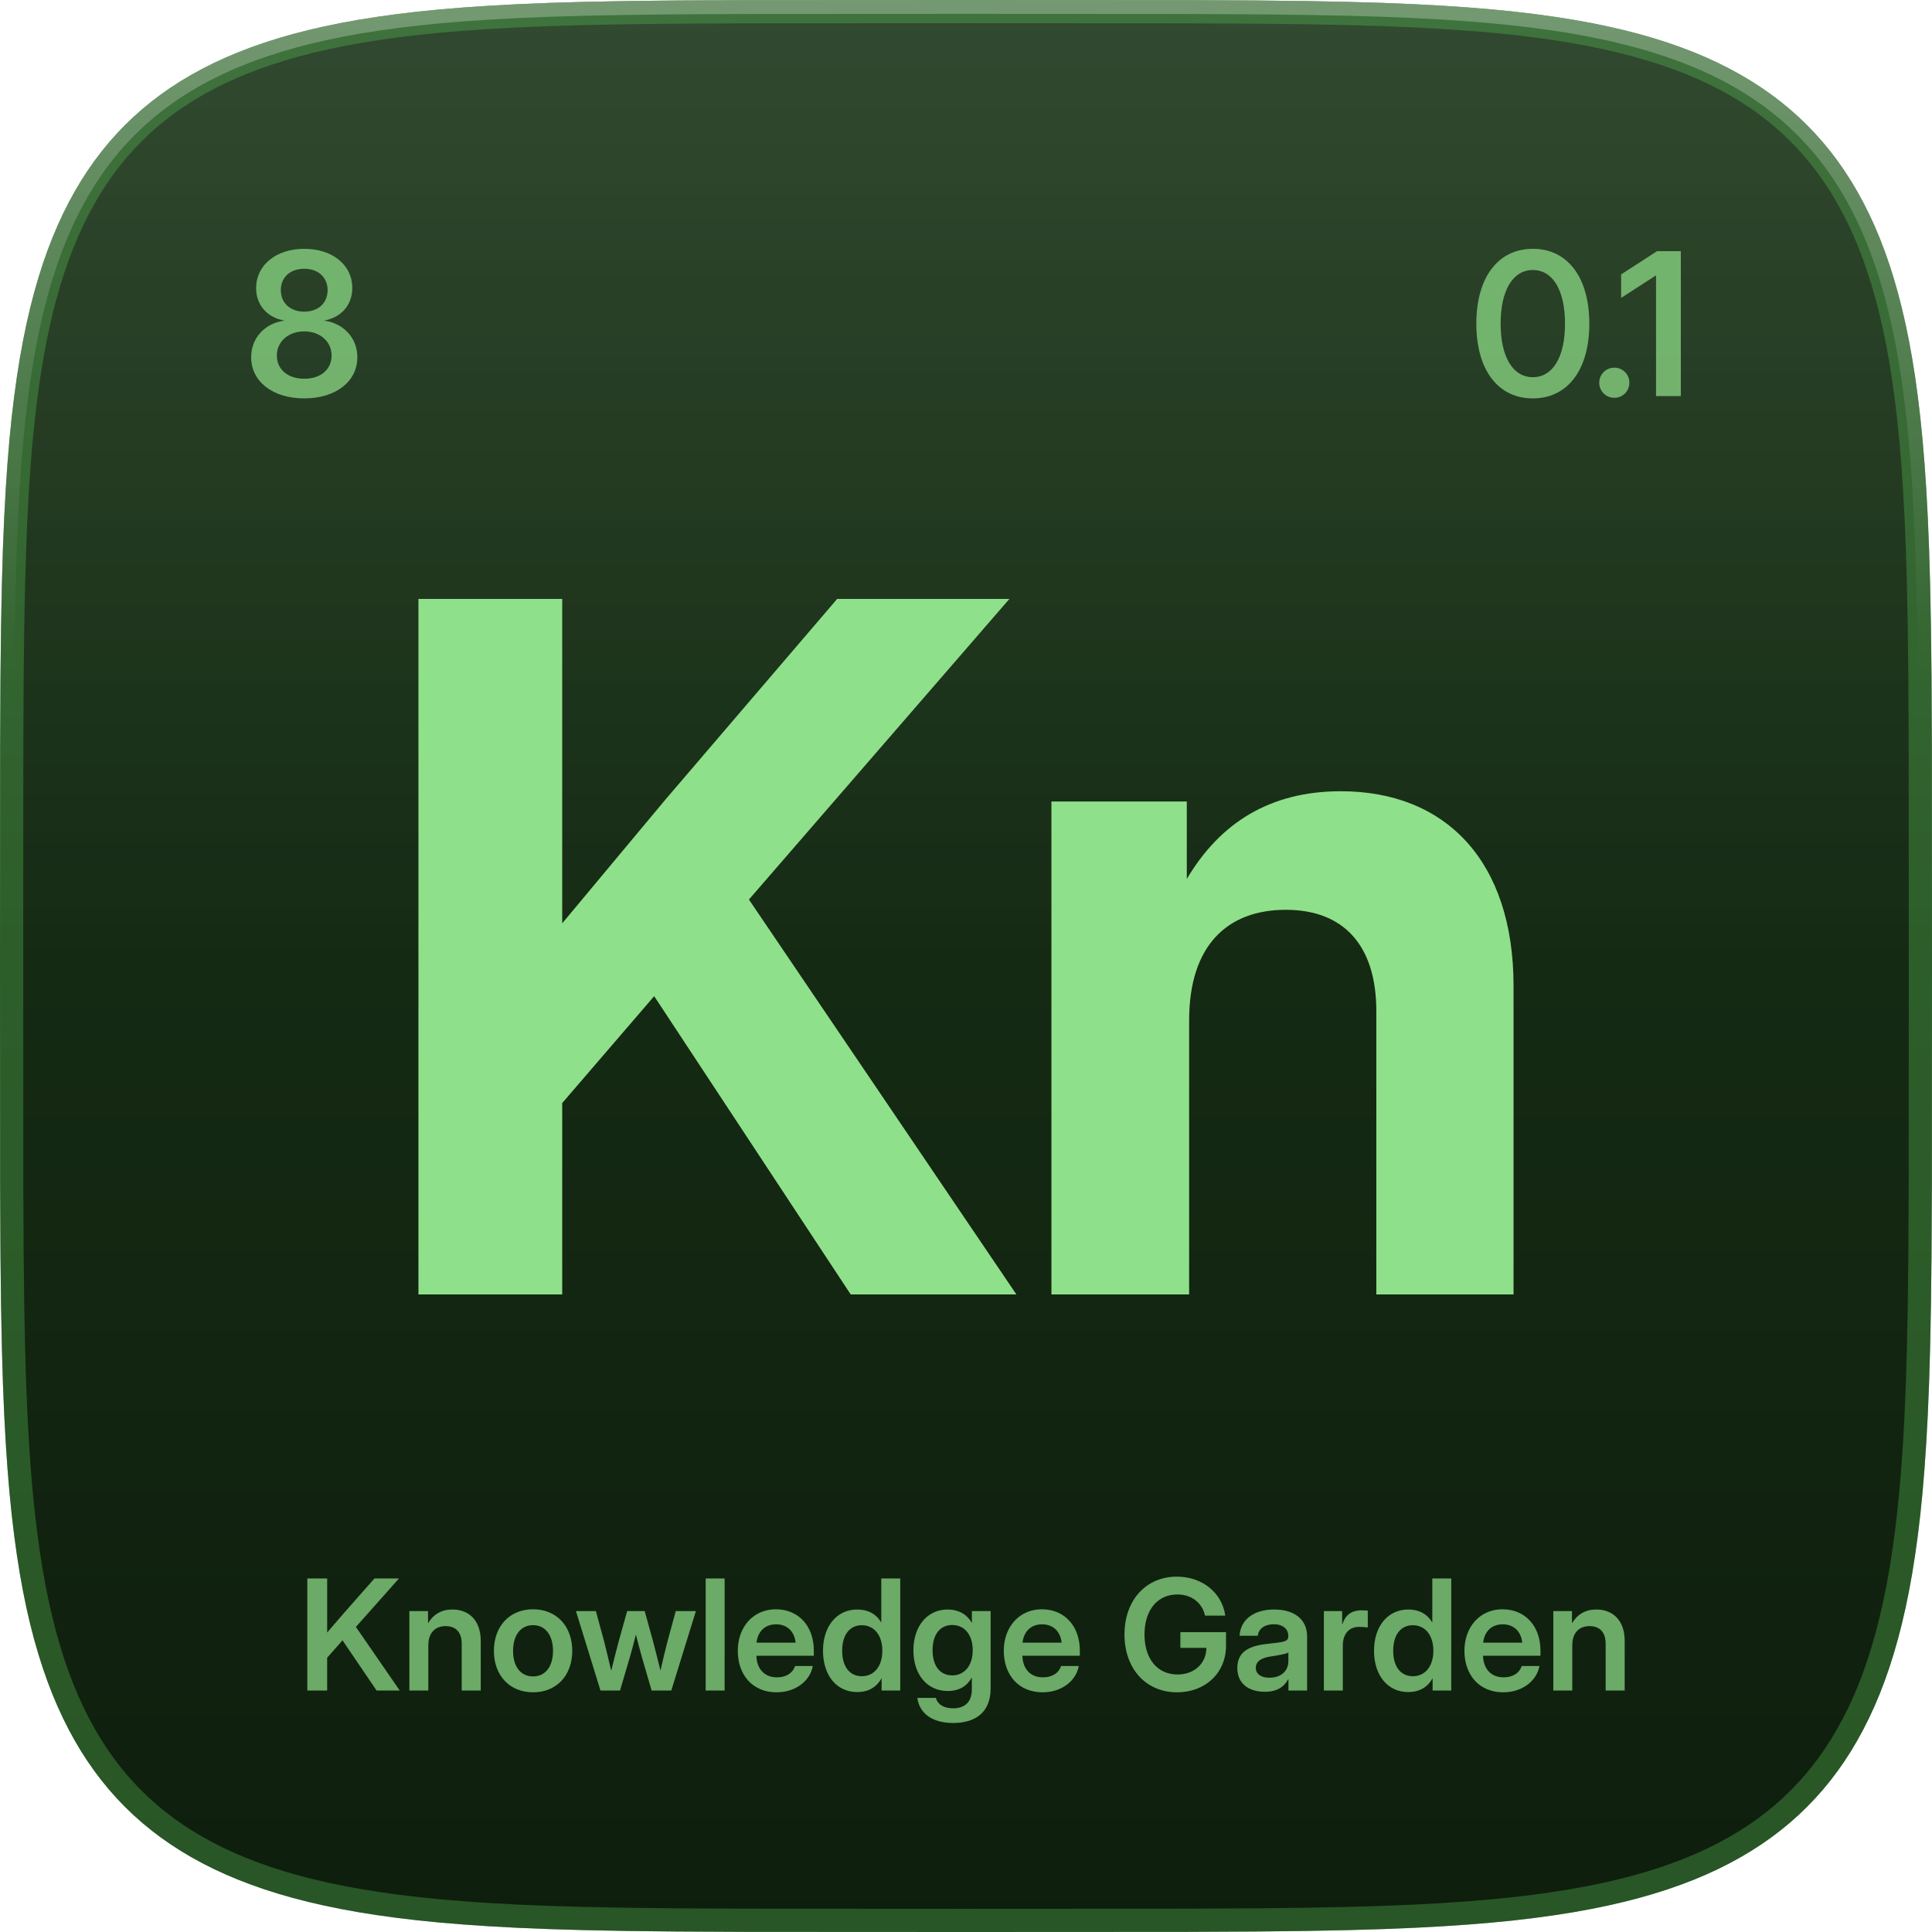
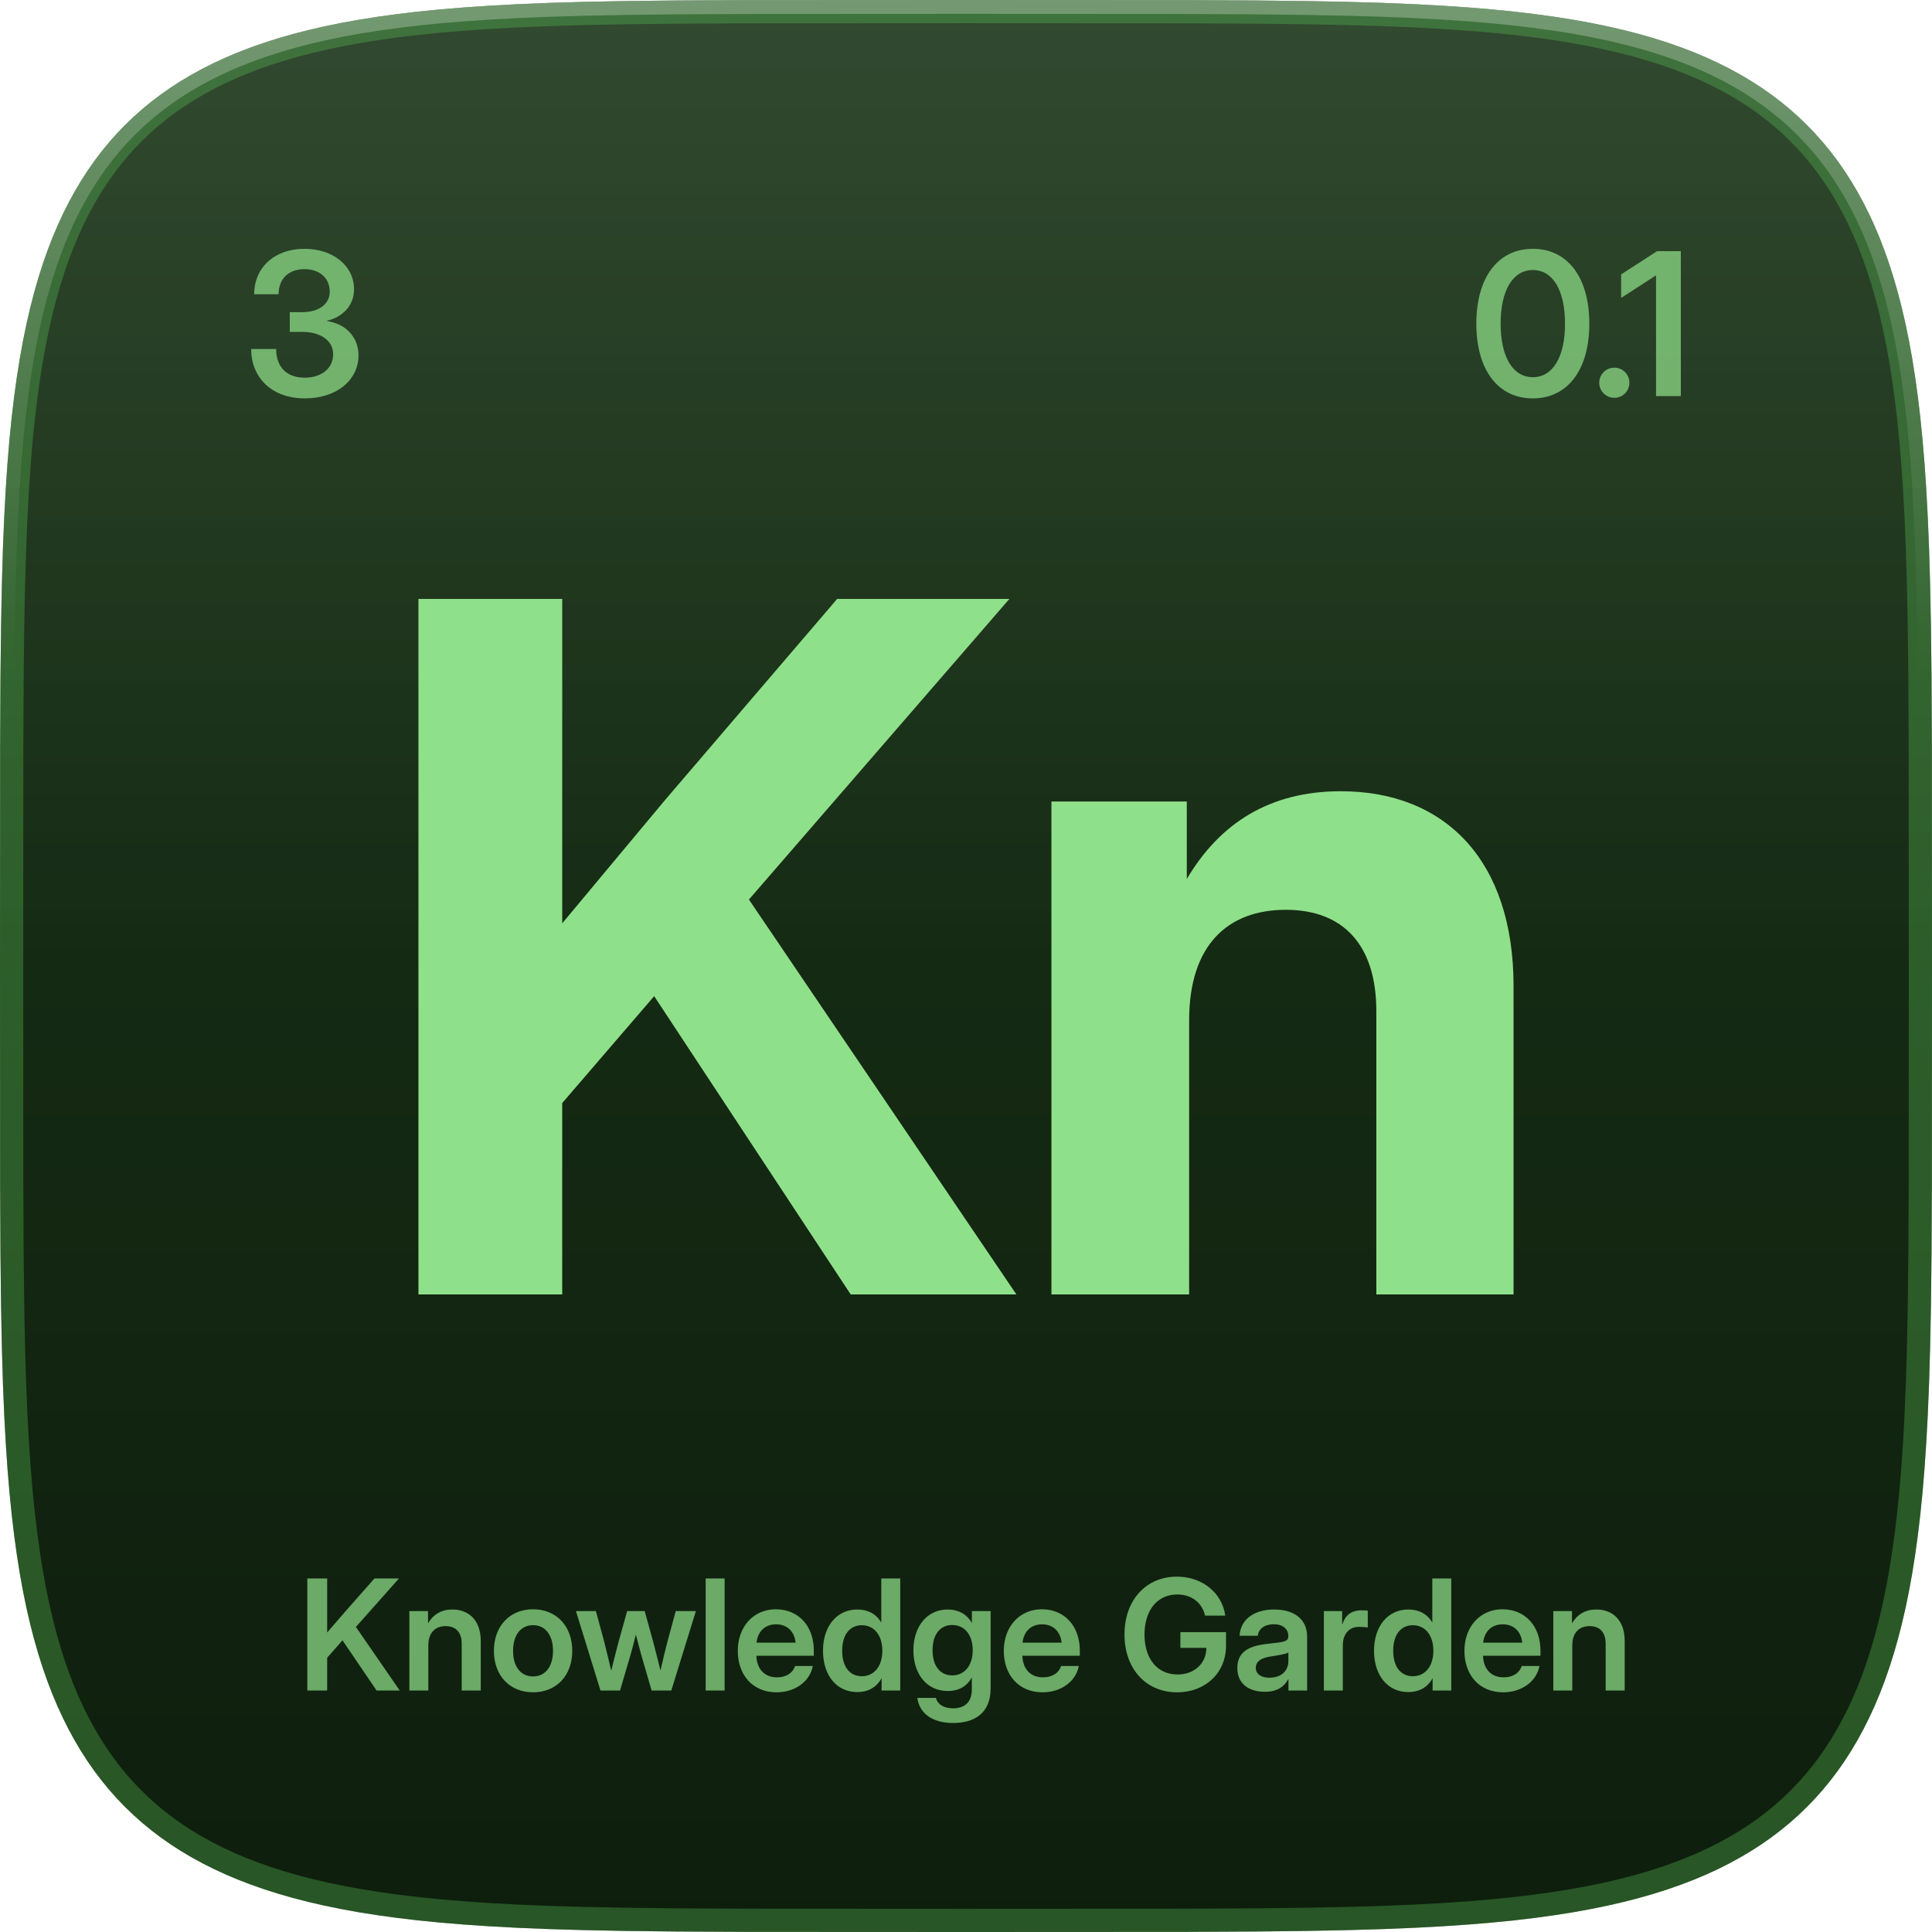
<svg xmlns="http://www.w3.org/2000/svg" viewBox="0 0 1024 1024" width="1024" height="1024">
  <defs>
    <linearGradient id="fill" x1="0" y1="0" x2="0" y2="1">
      <stop offset="0" stop-color="#1b3619" />
      <stop offset="1" stop-color="#0e1e0d" />
    </linearGradient>
    <clipPath id="tile">
      <path d="M1024.00,512.00 L1023.94,628.21 L1023.75,665.32 L1023.44,692.28 L1023.01,714.20 L1022.46,733.00 L1021.78,749.62 L1020.97,764.60 L1020.04,778.30 L1018.99,790.95 L1017.81,802.74 L1016.50,813.78 L1015.06,824.18 L1013.50,834.01 L1011.81,843.33 L1009.99,852.20 L1008.04,860.66 L1005.96,868.74 L1003.74,876.47 L1001.39,883.88 L998.90,890.99 L996.28,897.81 L993.52,904.36 L990.61,910.67 L987.56,916.73 L984.37,922.56 L981.03,928.18 L977.54,933.59 L973.90,938.79 L970.10,943.80 L966.14,948.62 L962.01,953.26 L957.72,957.72 L953.26,962.01 L948.62,966.14 L943.80,970.10 L938.79,973.90 L933.59,977.54 L928.18,981.03 L922.56,984.37 L916.73,987.56 L910.67,990.61 L904.36,993.52 L897.81,996.28 L890.99,998.90 L883.88,1001.39 L876.47,1003.74 L868.74,1005.96 L860.66,1008.04 L852.20,1009.99 L843.33,1011.81 L834.01,1013.50 L824.18,1015.06 L813.78,1016.50 L802.74,1017.81 L790.95,1018.99 L778.30,1020.04 L764.60,1020.97 L749.62,1021.78 L733.00,1022.46 L714.20,1023.01 L692.28,1023.44 L665.32,1023.75 L628.21,1023.94 L512.00,1024.00 L395.79,1023.94 L358.68,1023.75 L331.72,1023.44 L309.80,1023.01 L291.00,1022.46 L274.38,1021.78 L259.40,1020.97 L245.70,1020.04 L233.05,1018.99 L221.26,1017.81 L210.22,1016.50 L199.82,1015.06 L189.99,1013.50 L180.67,1011.81 L171.80,1009.99 L163.34,1008.04 L155.26,1005.96 L147.53,1003.74 L140.12,1001.39 L133.01,998.90 L126.19,996.28 L119.64,993.52 L113.33,990.61 L107.27,987.56 L101.44,984.37 L95.82,981.03 L90.41,977.54 L85.21,973.90 L80.20,970.10 L75.38,966.14 L70.74,962.01 L66.28,957.72 L61.99,953.26 L57.86,948.62 L53.90,943.80 L50.10,938.79 L46.46,933.59 L42.97,928.18 L39.63,922.56 L36.44,916.73 L33.39,910.67 L30.48,904.36 L27.72,897.81 L25.10,890.99 L22.61,883.88 L20.26,876.47 L18.04,868.74 L15.96,860.66 L14.01,852.20 L12.19,843.33 L10.50,834.01 L8.94,824.18 L7.50,813.78 L6.19,802.74 L5.01,790.95 L3.96,778.30 L3.03,764.60 L2.22,749.62 L1.54,733.00 L0.99,714.20 L0.56,692.28 L0.25,665.32 L0.06,628.21 L0.00,512.00 L0.06,395.79 L0.25,358.68 L0.56,331.72 L0.99,309.80 L1.54,291.00 L2.22,274.38 L3.03,259.40 L3.96,245.70 L5.01,233.05 L6.19,221.26 L7.50,210.22 L8.94,199.82 L10.50,189.99 L12.19,180.67 L14.01,171.80 L15.96,163.34 L18.04,155.26 L20.26,147.53 L22.61,140.12 L25.10,133.01 L27.72,126.19 L30.48,119.64 L33.39,113.33 L36.44,107.27 L39.63,101.44 L42.97,95.82 L46.46,90.41 L50.10,85.21 L53.90,80.20 L57.86,75.38 L61.99,70.74 L66.28,66.28 L70.74,61.99 L75.38,57.86 L80.20,53.90 L85.21,50.10 L90.41,46.46 L95.82,42.97 L101.44,39.63 L107.27,36.44 L113.33,33.39 L119.64,30.48 L126.19,27.72 L133.01,25.10 L140.12,22.61 L147.53,20.26 L155.26,18.04 L163.34,15.96 L171.80,14.01 L180.67,12.19 L189.99,10.50 L199.82,8.94 L210.22,7.50 L221.26,6.19 L233.05,5.01 L245.70,3.96 L259.40,3.03 L274.38,2.22 L291.00,1.54 L309.80,0.99 L331.72,0.56 L358.68,0.25 L395.79,0.06 L512.00,0.00 L628.21,0.06 L665.32,0.25 L692.28,0.56 L714.20,0.99 L733.00,1.54 L749.62,2.22 L764.60,3.03 L778.30,3.96 L790.95,5.01 L802.74,6.19 L813.78,7.50 L824.18,8.94 L834.01,10.50 L843.33,12.19 L852.20,14.01 L860.66,15.96 L868.74,18.04 L876.47,20.26 L883.88,22.61 L890.99,25.10 L897.81,27.72 L904.36,30.48 L910.67,33.39 L916.73,36.44 L922.56,39.63 L928.18,42.97 L933.59,46.46 L938.79,50.10 L943.80,53.90 L948.62,57.86 L953.26,61.99 L957.72,66.28 L962.01,70.74 L966.14,75.38 L970.10,80.20 L973.90,85.21 L977.54,90.41 L981.03,95.82 L984.37,101.44 L987.56,107.27 L990.61,113.33 L993.52,119.64 L996.28,126.19 L998.90,133.01 L1001.39,140.12 L1003.74,147.53 L1005.96,155.26 L1008.04,163.34 L1009.99,171.80 L1011.81,180.67 L1013.50,189.99 L1015.06,199.82 L1016.50,210.22 L1017.81,221.26 L1018.99,233.05 L1020.04,245.70 L1020.97,259.40 L1021.78,274.38 L1022.46,291.00 L1023.01,309.80 L1023.44,331.72 L1023.75,358.68 L1023.94,395.79 Z" />
    </clipPath>
    <linearGradient id="sheen" x1="0" y1="0" x2="0" y2="1">
      <stop offset="0" stop-color="#fff" stop-opacity="0.10" />
      <stop offset="0.5" stop-color="#fff" stop-opacity="0" />
    </linearGradient>
    <linearGradient id="edge" x1="0" y1="0" x2="0" y2="1">
      <stop offset="0" stop-color="#fff" stop-opacity="0.28" />
      <stop offset="0.35" stop-color="#fff" stop-opacity="0" />
    </linearGradient>
  </defs>
  <path d="M1024.00,512.00 L1023.94,628.21 L1023.75,665.32 L1023.44,692.28 L1023.01,714.20 L1022.46,733.00 L1021.78,749.62 L1020.97,764.60 L1020.04,778.30 L1018.99,790.95 L1017.81,802.74 L1016.50,813.78 L1015.06,824.18 L1013.50,834.01 L1011.81,843.33 L1009.99,852.20 L1008.04,860.66 L1005.96,868.74 L1003.74,876.47 L1001.39,883.88 L998.90,890.99 L996.28,897.81 L993.52,904.36 L990.61,910.67 L987.56,916.73 L984.37,922.56 L981.03,928.18 L977.54,933.59 L973.90,938.79 L970.10,943.80 L966.14,948.62 L962.01,953.26 L957.72,957.72 L953.26,962.01 L948.62,966.14 L943.80,970.10 L938.79,973.90 L933.59,977.54 L928.18,981.03 L922.56,984.37 L916.73,987.56 L910.67,990.61 L904.36,993.52 L897.81,996.28 L890.99,998.90 L883.88,1001.39 L876.47,1003.74 L868.74,1005.96 L860.66,1008.04 L852.20,1009.99 L843.33,1011.81 L834.01,1013.50 L824.18,1015.06 L813.78,1016.50 L802.74,1017.81 L790.95,1018.99 L778.30,1020.04 L764.60,1020.97 L749.62,1021.78 L733.00,1022.46 L714.20,1023.01 L692.28,1023.44 L665.32,1023.75 L628.21,1023.94 L512.00,1024.00 L395.79,1023.94 L358.68,1023.75 L331.72,1023.44 L309.80,1023.01 L291.00,1022.46 L274.38,1021.78 L259.40,1020.97 L245.70,1020.04 L233.05,1018.99 L221.26,1017.81 L210.22,1016.50 L199.82,1015.06 L189.99,1013.50 L180.67,1011.81 L171.80,1009.99 L163.34,1008.04 L155.26,1005.96 L147.53,1003.74 L140.12,1001.39 L133.01,998.90 L126.19,996.28 L119.64,993.52 L113.33,990.61 L107.27,987.56 L101.44,984.37 L95.82,981.03 L90.41,977.54 L85.21,973.90 L80.20,970.10 L75.38,966.14 L70.74,962.01 L66.28,957.72 L61.99,953.26 L57.86,948.62 L53.90,943.80 L50.10,938.79 L46.46,933.59 L42.97,928.18 L39.63,922.56 L36.44,916.73 L33.39,910.67 L30.48,904.36 L27.72,897.81 L25.10,890.99 L22.61,883.88 L20.26,876.47 L18.04,868.74 L15.96,860.66 L14.01,852.20 L12.19,843.33 L10.50,834.01 L8.94,824.18 L7.50,813.78 L6.19,802.74 L5.01,790.95 L3.96,778.30 L3.03,764.60 L2.22,749.62 L1.54,733.00 L0.99,714.20 L0.56,692.28 L0.25,665.32 L0.06,628.21 L0.00,512.00 L0.06,395.79 L0.25,358.68 L0.56,331.72 L0.99,309.80 L1.54,291.00 L2.22,274.38 L3.03,259.40 L3.96,245.70 L5.01,233.05 L6.19,221.26 L7.50,210.22 L8.94,199.82 L10.50,189.99 L12.19,180.67 L14.01,171.80 L15.96,163.34 L18.04,155.26 L20.26,147.53 L22.61,140.12 L25.10,133.01 L27.72,126.19 L30.48,119.64 L33.39,113.33 L36.44,107.27 L39.63,101.44 L42.97,95.82 L46.46,90.41 L50.10,85.21 L53.90,80.20 L57.86,75.38 L61.99,70.74 L66.28,66.28 L70.74,61.99 L75.38,57.86 L80.20,53.90 L85.21,50.10 L90.41,46.46 L95.82,42.97 L101.44,39.63 L107.27,36.44 L113.33,33.39 L119.64,30.48 L126.19,27.72 L133.01,25.10 L140.12,22.61 L147.53,20.26 L155.26,18.04 L163.34,15.96 L171.80,14.01 L180.67,12.19 L189.99,10.50 L199.82,8.94 L210.22,7.50 L221.26,6.19 L233.05,5.01 L245.70,3.96 L259.40,3.03 L274.38,2.22 L291.00,1.54 L309.80,0.99 L331.72,0.56 L358.68,0.25 L395.79,0.06 L512.00,0.00 L628.21,0.06 L665.32,0.25 L692.28,0.56 L714.20,0.99 L733.00,1.54 L749.62,2.22 L764.60,3.03 L778.30,3.96 L790.95,5.01 L802.74,6.19 L813.78,7.50 L824.18,8.94 L834.01,10.50 L843.33,12.19 L852.20,14.01 L860.66,15.96 L868.74,18.04 L876.47,20.26 L883.88,22.61 L890.99,25.10 L897.81,27.72 L904.36,30.48 L910.67,33.39 L916.73,36.44 L922.56,39.63 L928.18,42.97 L933.59,46.46 L938.79,50.10 L943.80,53.90 L948.62,57.86 L953.26,61.99 L957.72,66.28 L962.01,70.74 L966.14,75.38 L970.10,80.20 L973.90,85.21 L977.54,90.41 L981.03,95.82 L984.37,101.44 L987.56,107.27 L990.61,113.33 L993.52,119.64 L996.28,126.19 L998.90,133.01 L1001.39,140.12 L1003.74,147.53 L1005.96,155.26 L1008.04,163.34 L1009.99,171.80 L1011.81,180.67 L1013.50,189.99 L1015.06,199.82 L1016.50,210.22 L1017.81,221.26 L1018.99,233.05 L1020.04,245.70 L1020.97,259.40 L1021.78,274.38 L1022.46,291.00 L1023.01,309.80 L1023.44,331.72 L1023.75,358.68 L1023.94,395.79 Z" fill="url(#fill)" />
  <rect x="0" y="0" width="1024" height="1024" fill="url(#sheen)" clip-path="url(#tile)" />
  <path d="M1024.00,512.00 L1023.94,628.21 L1023.75,665.32 L1023.44,692.28 L1023.01,714.20 L1022.46,733.00 L1021.78,749.62 L1020.97,764.60 L1020.04,778.30 L1018.99,790.95 L1017.81,802.74 L1016.50,813.78 L1015.06,824.18 L1013.50,834.01 L1011.81,843.33 L1009.99,852.20 L1008.04,860.66 L1005.96,868.74 L1003.74,876.47 L1001.39,883.88 L998.90,890.99 L996.28,897.81 L993.52,904.36 L990.61,910.67 L987.56,916.73 L984.37,922.56 L981.03,928.18 L977.54,933.59 L973.90,938.79 L970.10,943.80 L966.14,948.62 L962.01,953.26 L957.72,957.72 L953.26,962.01 L948.62,966.14 L943.80,970.10 L938.79,973.90 L933.59,977.54 L928.18,981.03 L922.56,984.37 L916.73,987.56 L910.67,990.61 L904.36,993.52 L897.81,996.28 L890.99,998.90 L883.88,1001.39 L876.47,1003.74 L868.74,1005.96 L860.66,1008.04 L852.20,1009.99 L843.33,1011.81 L834.01,1013.50 L824.18,1015.06 L813.78,1016.50 L802.74,1017.81 L790.95,1018.99 L778.30,1020.04 L764.60,1020.97 L749.62,1021.78 L733.00,1022.46 L714.20,1023.01 L692.28,1023.44 L665.32,1023.75 L628.21,1023.94 L512.00,1024.00 L395.79,1023.94 L358.68,1023.75 L331.72,1023.44 L309.80,1023.01 L291.00,1022.46 L274.38,1021.78 L259.40,1020.97 L245.70,1020.04 L233.05,1018.99 L221.26,1017.81 L210.22,1016.50 L199.82,1015.06 L189.99,1013.50 L180.67,1011.81 L171.80,1009.99 L163.34,1008.04 L155.26,1005.96 L147.53,1003.74 L140.12,1001.39 L133.01,998.90 L126.19,996.28 L119.64,993.52 L113.33,990.61 L107.27,987.56 L101.44,984.37 L95.82,981.03 L90.41,977.54 L85.21,973.90 L80.20,970.10 L75.38,966.14 L70.74,962.01 L66.28,957.72 L61.99,953.26 L57.86,948.62 L53.90,943.80 L50.10,938.79 L46.46,933.59 L42.97,928.18 L39.63,922.56 L36.44,916.73 L33.39,910.67 L30.48,904.36 L27.72,897.81 L25.10,890.99 L22.61,883.88 L20.26,876.47 L18.04,868.74 L15.96,860.66 L14.01,852.20 L12.19,843.33 L10.50,834.01 L8.94,824.18 L7.50,813.78 L6.19,802.74 L5.01,790.95 L3.96,778.30 L3.03,764.60 L2.22,749.62 L1.54,733.00 L0.99,714.20 L0.56,692.28 L0.25,665.32 L0.06,628.21 L0.00,512.00 L0.06,395.79 L0.25,358.68 L0.56,331.72 L0.99,309.80 L1.54,291.00 L2.22,274.38 L3.03,259.40 L3.96,245.70 L5.01,233.05 L6.19,221.26 L7.50,210.22 L8.94,199.82 L10.50,189.99 L12.19,180.67 L14.01,171.80 L15.96,163.34 L18.04,155.26 L20.26,147.53 L22.61,140.12 L25.10,133.01 L27.72,126.19 L30.48,119.64 L33.39,113.33 L36.44,107.27 L39.63,101.44 L42.97,95.82 L46.46,90.41 L50.10,85.21 L53.90,80.20 L57.86,75.38 L61.99,70.74 L66.28,66.28 L70.74,61.99 L75.38,57.86 L80.20,53.90 L85.21,50.10 L90.41,46.46 L95.82,42.97 L101.44,39.63 L107.27,36.44 L113.33,33.39 L119.64,30.48 L126.19,27.72 L133.01,25.10 L140.12,22.61 L147.53,20.26 L155.26,18.04 L163.34,15.96 L171.80,14.01 L180.67,12.19 L189.99,10.50 L199.82,8.94 L210.22,7.50 L221.26,6.19 L233.05,5.01 L245.70,3.96 L259.40,3.03 L274.38,2.22 L291.00,1.54 L309.80,0.99 L331.72,0.56 L358.68,0.25 L395.79,0.06 L512.00,0.00 L628.21,0.06 L665.32,0.25 L692.28,0.56 L714.20,0.99 L733.00,1.54 L749.62,2.22 L764.60,3.03 L778.30,3.96 L790.95,5.01 L802.74,6.19 L813.78,7.50 L824.18,8.94 L834.01,10.50 L843.33,12.19 L852.20,14.01 L860.66,15.96 L868.74,18.04 L876.47,20.26 L883.88,22.61 L890.99,25.10 L897.81,27.72 L904.36,30.48 L910.67,33.39 L916.73,36.44 L922.56,39.63 L928.18,42.97 L933.59,46.46 L938.79,50.10 L943.80,53.90 L948.62,57.86 L953.26,61.99 L957.72,66.28 L962.01,70.74 L966.14,75.38 L970.10,80.20 L973.90,85.21 L977.54,90.41 L981.03,95.82 L984.37,101.44 L987.56,107.27 L990.61,113.33 L993.52,119.64 L996.28,126.19 L998.90,133.01 L1001.39,140.12 L1003.74,147.53 L1005.96,155.26 L1008.04,163.34 L1009.99,171.80 L1011.81,180.67 L1013.50,189.99 L1015.06,199.82 L1016.50,210.22 L1017.81,221.26 L1018.99,233.05 L1020.04,245.70 L1020.97,259.40 L1021.78,274.38 L1022.46,291.00 L1023.01,309.80 L1023.44,331.72 L1023.75,358.68 L1023.94,395.79 Z" fill="none" stroke="#5dc257" stroke-opacity="0.34" stroke-width="24.6" clip-path="url(#tile)" />
  <path d="M1024.00,512.00 L1023.94,628.21 L1023.75,665.32 L1023.44,692.28 L1023.01,714.20 L1022.46,733.00 L1021.78,749.62 L1020.97,764.60 L1020.04,778.30 L1018.99,790.95 L1017.81,802.74 L1016.50,813.78 L1015.06,824.18 L1013.50,834.01 L1011.81,843.33 L1009.99,852.20 L1008.04,860.66 L1005.96,868.74 L1003.74,876.47 L1001.39,883.88 L998.90,890.99 L996.28,897.81 L993.52,904.36 L990.61,910.67 L987.56,916.73 L984.37,922.56 L981.03,928.18 L977.54,933.59 L973.90,938.79 L970.10,943.80 L966.14,948.62 L962.01,953.26 L957.72,957.72 L953.26,962.01 L948.62,966.14 L943.80,970.10 L938.79,973.90 L933.59,977.54 L928.18,981.03 L922.56,984.37 L916.73,987.56 L910.67,990.61 L904.36,993.52 L897.81,996.28 L890.99,998.90 L883.88,1001.39 L876.47,1003.74 L868.74,1005.96 L860.66,1008.04 L852.20,1009.99 L843.33,1011.81 L834.01,1013.50 L824.18,1015.06 L813.78,1016.50 L802.74,1017.81 L790.95,1018.99 L778.30,1020.04 L764.60,1020.97 L749.62,1021.78 L733.00,1022.46 L714.20,1023.01 L692.28,1023.44 L665.32,1023.75 L628.21,1023.94 L512.00,1024.00 L395.79,1023.94 L358.68,1023.75 L331.72,1023.44 L309.80,1023.01 L291.00,1022.46 L274.38,1021.78 L259.40,1020.97 L245.70,1020.04 L233.05,1018.99 L221.26,1017.81 L210.22,1016.50 L199.82,1015.06 L189.99,1013.50 L180.67,1011.81 L171.80,1009.99 L163.34,1008.04 L155.26,1005.96 L147.53,1003.74 L140.12,1001.39 L133.01,998.90 L126.19,996.28 L119.64,993.52 L113.33,990.61 L107.27,987.56 L101.44,984.37 L95.82,981.03 L90.41,977.54 L85.21,973.90 L80.20,970.10 L75.38,966.14 L70.74,962.01 L66.28,957.72 L61.99,953.26 L57.86,948.62 L53.90,943.80 L50.10,938.79 L46.46,933.59 L42.97,928.18 L39.63,922.56 L36.44,916.73 L33.39,910.67 L30.48,904.36 L27.72,897.81 L25.10,890.99 L22.61,883.88 L20.26,876.47 L18.04,868.74 L15.96,860.66 L14.01,852.20 L12.19,843.33 L10.50,834.01 L8.94,824.18 L7.50,813.78 L6.19,802.74 L5.01,790.95 L3.96,778.30 L3.03,764.60 L2.22,749.62 L1.54,733.00 L0.99,714.20 L0.56,692.28 L0.25,665.32 L0.06,628.21 L0.00,512.00 L0.06,395.79 L0.25,358.68 L0.56,331.72 L0.99,309.80 L1.54,291.00 L2.22,274.38 L3.03,259.40 L3.96,245.70 L5.01,233.05 L6.19,221.26 L7.50,210.22 L8.94,199.82 L10.50,189.99 L12.19,180.67 L14.01,171.80 L15.96,163.34 L18.04,155.26 L20.26,147.53 L22.61,140.12 L25.10,133.01 L27.72,126.19 L30.48,119.64 L33.39,113.33 L36.44,107.27 L39.63,101.44 L42.97,95.82 L46.46,90.41 L50.10,85.21 L53.90,80.20 L57.86,75.38 L61.99,70.74 L66.28,66.28 L70.74,61.99 L75.38,57.86 L80.20,53.90 L85.21,50.10 L90.41,46.46 L95.82,42.97 L101.44,39.63 L107.27,36.44 L113.33,33.39 L119.64,30.48 L126.19,27.72 L133.01,25.10 L140.12,22.61 L147.53,20.26 L155.26,18.04 L163.34,15.96 L171.80,14.01 L180.67,12.19 L189.99,10.50 L199.82,8.94 L210.22,7.50 L221.26,6.19 L233.05,5.01 L245.70,3.96 L259.40,3.03 L274.38,2.22 L291.00,1.54 L309.80,0.99 L331.72,0.56 L358.68,0.25 L395.79,0.06 L512.00,0.00 L628.21,0.06 L665.32,0.25 L692.28,0.56 L714.20,0.99 L733.00,1.54 L749.62,2.22 L764.60,3.03 L778.30,3.96 L790.95,5.01 L802.74,6.19 L813.78,7.50 L824.18,8.94 L834.01,10.50 L843.33,12.19 L852.20,14.01 L860.66,15.96 L868.74,18.04 L876.47,20.26 L883.88,22.61 L890.99,25.10 L897.81,27.72 L904.36,30.48 L910.67,33.39 L916.73,36.44 L922.56,39.63 L928.18,42.97 L933.59,46.46 L938.79,50.10 L943.80,53.90 L948.62,57.86 L953.26,61.99 L957.72,66.28 L962.01,70.74 L966.14,75.38 L970.10,80.20 L973.90,85.21 L977.54,90.41 L981.03,95.82 L984.37,101.44 L987.56,107.27 L990.61,113.33 L993.52,119.64 L996.28,126.19 L998.90,133.01 L1001.39,140.12 L1003.74,147.53 L1005.96,155.26 L1008.04,163.34 L1009.99,171.80 L1011.81,180.67 L1013.50,189.99 L1015.06,199.82 L1016.50,210.22 L1017.81,221.26 L1018.99,233.05 L1020.04,245.70 L1020.97,259.40 L1021.78,274.38 L1022.46,291.00 L1023.01,309.80 L1023.44,331.72 L1023.75,358.68 L1023.94,395.79 Z" fill="none" stroke="url(#edge)" stroke-width="14.7" clip-path="url(#tile)" />
  <path transform="translate(194.32 686.08)" d="M27.462 0.0H103.665V-101.438L152.404 -158.095L256.564 0.0H344.394L202.628 -209.308L340.683 -368.64H249.389L158.342 -262.254C140.034 -240.235 121.725 -218.462 103.665 -196.69V-368.64H27.462ZM435.945 -145.229C435.945 -185.804 456.975 -203.865 487.159 -203.865C517.59 -203.865 535.156 -185.31 535.156 -150.178V0.0H607.895V-163.538C607.895 -229.596 572.02 -266.707 516.353 -266.707C478.747 -266.707 452.274 -249.883 434.708 -220.194V-261.264H362.959V0.0H435.945Z" fill="#8fe08a" />
-   <path transform="translate(129.41 209.92)" d="M31.854 1.237C48.503 1.237 59.997 -7.68 59.997 -20.566C59.997 -30.823 52.678 -38.606 42.317 -39.998C51.286 -41.596 57.317 -48.09 57.317 -57.265C57.317 -69.481 46.802 -78.037 31.854 -78.037C16.906 -78.037 6.34 -69.378 6.34 -57.265C6.34 -48.039 12.37 -41.544 21.391 -39.998C10.979 -38.606 3.711 -30.875 3.711 -20.566C3.711 -7.68 15.154 1.237 31.854 1.237ZM31.854 -9.175C23.143 -9.175 17.319 -14.123 17.319 -21.442C17.319 -28.864 23.401 -34.277 31.854 -34.277C40.256 -34.277 46.338 -28.864 46.338 -21.442C46.338 -14.071 40.513 -9.175 31.854 -9.175ZM31.854 -44.74C24.432 -44.74 19.432 -49.327 19.432 -56.131C19.432 -62.935 24.38 -67.471 31.854 -67.471C39.276 -67.471 44.224 -62.935 44.224 -56.131C44.224 -49.276 39.225 -44.74 31.854 -44.74Z" fill="#8fe08a" fill-opacity="0.72" />
+   <path transform="translate(129.05 209.92)" d="M32.576 1.237C49.121 1.237 60.976 -8.299 60.976 -21.648C60.976 -30.772 54.636 -38.297 44.224 -39.74V-39.895C52.832 -41.957 58.605 -48.193 58.605 -56.543C58.605 -69.068 47.472 -78.037 32.318 -78.037C16.236 -78.037 5.67 -67.934 5.67 -53.966H18.607C18.607 -62.162 23.968 -67.264 32.266 -67.264C40.307 -67.264 45.719 -62.626 45.719 -55.306C45.719 -48.709 39.946 -44.482 31.132 -44.482H24.535V-34.019H31.132C40.926 -34.019 47.523 -29.328 47.523 -22.215C47.523 -14.638 41.338 -9.742 32.421 -9.742C22.937 -9.742 17.319 -15.36 17.319 -24.947H4.072C4.072 -10.206 14.535 1.237 32.576 1.237Z" fill="#8fe08a" fill-opacity="0.72" />
  <path transform="translate(778.77 209.92)" d="M33.658 1.237C52.214 1.237 63.605 -14.02 63.605 -38.348C63.605 -62.78 52.214 -78.037 33.658 -78.037C15.102 -78.037 3.711 -62.729 3.711 -38.348C3.711 -14.02 15.102 1.237 33.658 1.237ZM33.658 -9.999C23.092 -9.999 16.597 -20.721 16.597 -38.348C16.597 -56.079 23.092 -66.801 33.658 -66.801C44.276 -66.801 50.719 -56.079 50.719 -38.348C50.719 -20.721 44.276 -9.999 33.658 -9.999ZM76.852 0.928C81.284 0.928 84.841 -2.629 84.841 -7.061C84.841 -11.494 81.284 -15.051 76.852 -15.051C72.419 -15.051 68.862 -11.494 68.862 -7.061C68.862 -2.629 72.419 0.928 76.852 0.928ZM112.107 -76.8H99.531L80.46 -64.481V-52.008L98.861 -63.914H98.964V0.0H112.107Z" fill="#8fe08a" fill-opacity="0.72" />
  <path transform="translate(157.94 896.00)" d="M4.943 0.0H15.466V-17.379L23.597 -26.587L41.654 0.0H53.931L30.693 -33.682L53.533 -59.392H40.538L24.753 -41.495C21.644 -37.907 18.575 -34.32 15.466 -30.732V-59.392H4.943ZM69.078 -23.797C69.078 -30.972 73.024 -34.121 78.286 -34.121C83.667 -34.121 86.776 -30.892 86.776 -24.713V0.0H96.861V-26.308C96.861 -37.11 90.643 -42.93 81.833 -42.93C76.054 -42.93 71.789 -40.379 68.919 -35.635V-42.093H59.033V0.0H69.078ZM124.604 0.957C137 0.957 145.371 -7.932 145.371 -21.006C145.371 -34.081 137 -43.049 124.604 -43.049C112.207 -43.049 103.836 -34.081 103.836 -21.006C103.836 -7.932 112.207 0.957 124.604 0.957ZM124.604 -7.454C118.106 -7.454 114.001 -12.596 114.001 -21.006C114.001 -29.457 118.146 -34.639 124.604 -34.639C131.021 -34.639 135.167 -29.417 135.167 -21.006C135.167 -12.636 131.061 -7.454 124.604 -7.454ZM160.319 0.0H170.682L175.864 -17.539C177.02 -21.445 178.056 -25.551 179.093 -29.656C180.169 -25.551 181.205 -21.445 182.321 -17.539L187.424 0.0H197.867L210.901 -42.093H200.219L195.874 -26.109C194.559 -21.126 193.323 -15.785 192.127 -10.563C190.812 -15.785 189.536 -21.126 188.181 -26.109L183.756 -42.093H174.469L170.005 -26.109C168.61 -21.086 167.334 -15.705 166.019 -10.483C164.743 -15.705 163.547 -21.086 162.232 -26.109L157.887 -42.093H147.324ZM226.128 -59.392H216.083V0.0H226.128ZM253.632 0.957C263.477 0.957 271.29 -4.743 272.884 -12.994H263.477C262.321 -9.407 258.933 -6.976 253.871 -6.976C247.095 -6.976 243.188 -11.56 242.949 -18.416H273.403V-21.166C273.403 -34.081 265.351 -43.049 253.233 -43.049C241.434 -43.049 233.104 -33.802 233.104 -21.006C233.104 -8.251 240.996 0.957 253.632 0.957ZM243.029 -25.351C243.707 -31.37 247.573 -35.077 253.393 -35.077C259.212 -35.077 263.119 -31.37 263.756 -25.351ZM296.482 0.837C301.982 0.837 306.606 -1.555 309.237 -6.418H309.317V0.0H319.202V-59.392H309.157V-36.114H309.078C306.367 -40.737 301.863 -42.93 296.402 -42.93C285.6 -42.93 278.265 -34.041 278.265 -21.086C278.265 -7.972 285.48 0.837 296.482 0.837ZM298.833 -7.573C292.615 -7.573 288.43 -12.357 288.43 -21.086C288.43 -29.776 292.615 -34.599 298.833 -34.599C305.41 -34.599 309.715 -29.258 309.715 -21.086C309.715 -12.875 305.41 -7.573 298.833 -7.573ZM347.224 17.22C358.624 17.22 367.114 11.958 367.114 -1.076V-42.093H357.189V-35.835H357.149C354.359 -40.658 349.775 -42.93 344.314 -42.93C333.512 -42.93 326.178 -34.041 326.178 -21.246C326.178 -8.57 333.392 0.279 344.394 0.279C349.934 0.279 354.399 -1.953 357.109 -6.896H357.149V-0.478C357.149 5.979 353.522 9.447 347.224 9.447C342.52 9.447 339.053 7.534 338.096 3.906H328.25C329.367 12.078 336.103 17.22 347.224 17.22ZM346.746 -8.012C340.527 -8.012 336.342 -12.755 336.342 -21.365C336.342 -29.935 340.527 -34.718 346.746 -34.718C353.323 -34.718 357.628 -29.457 357.628 -21.365C357.628 -13.274 353.323 -8.012 346.746 -8.012ZM394.618 0.957C404.464 0.957 412.276 -4.743 413.871 -12.994H404.464C403.308 -9.407 399.919 -6.976 394.857 -6.976C388.081 -6.976 384.175 -11.56 383.935 -18.416H414.389V-21.166C414.389 -34.081 406.337 -43.049 394.219 -43.049C382.421 -43.049 374.09 -33.802 374.09 -21.006C374.09 -8.251 381.982 0.957 394.618 0.957ZM384.015 -25.351C384.693 -31.37 388.559 -35.077 394.379 -35.077C400.198 -35.077 404.105 -31.37 404.743 -25.351ZM465.928 0.957C480.916 0.957 491.877 -9.287 491.877 -23.757V-30.932H467.682V-22.601H481.474C481.394 -14.19 474.937 -8.49 466.167 -8.49C455.485 -8.49 448.669 -16.821 448.669 -29.656C448.669 -42.531 455.445 -50.902 466.088 -50.902C473.701 -50.902 479.281 -46.398 480.756 -39.701H491.479C489.765 -51.978 479.082 -60.349 465.809 -60.349C449.865 -60.349 438.066 -48.311 438.066 -29.656C438.066 -11.48 449.466 0.957 465.928 0.957ZM512.405 0.678C519.261 0.678 522.809 -2.192 524.802 -5.939H524.962V0.0H534.847V-28.699C534.847 -37.469 528.35 -42.93 517.388 -42.93C506.387 -42.93 499.531 -37.389 499.052 -29.018H508.738C509.017 -32.566 512.286 -35.117 517.189 -35.117C522.012 -35.117 524.882 -32.566 524.882 -28.979V-28.66C524.882 -25.79 522.211 -25.67 514.398 -24.793C505.709 -23.876 497.856 -21.525 497.856 -11.958C497.856 -3.548 504.035 0.678 512.405 0.678ZM514.877 -6.776C510.492 -6.776 507.662 -8.729 507.662 -12.038C507.662 -15.864 511.329 -17.419 515.634 -18.057C519.78 -18.695 523.686 -19.332 524.922 -20.13V-15.585C524.922 -10.683 521.454 -6.776 514.877 -6.776ZM543.736 0.0H553.781V-23.837C553.781 -30.413 557.488 -33.722 562.271 -33.722C564.264 -33.722 566.257 -33.523 567.014 -33.403V-42.332C566.217 -42.411 565.101 -42.491 563.746 -42.491C558.325 -42.491 555.096 -39.94 553.541 -35.117H553.422V-42.093H543.736ZM588.539 0.837C594.04 0.837 598.663 -1.555 601.294 -6.418H601.374V0.0H611.259V-59.392H601.214V-36.114H601.135C598.424 -40.737 593.92 -42.93 588.459 -42.93C577.657 -42.93 570.323 -34.041 570.323 -21.086C570.323 -7.972 577.537 0.837 588.539 0.837ZM590.891 -7.573C584.672 -7.573 580.487 -12.357 580.487 -21.086C580.487 -29.776 584.672 -34.599 590.891 -34.599C597.468 -34.599 601.772 -29.258 601.772 -21.086C601.772 -12.875 597.468 -7.573 590.891 -7.573ZM638.763 0.957C648.608 0.957 656.421 -4.743 658.016 -12.994H648.608C647.453 -9.407 644.064 -6.976 639.002 -6.976C632.226 -6.976 628.32 -11.56 628.08 -18.416H658.534V-21.166C658.534 -34.081 650.482 -43.049 638.364 -43.049C626.566 -43.049 618.235 -33.802 618.235 -21.006C618.235 -8.251 626.127 0.957 638.763 0.957ZM628.16 -25.351C628.838 -31.37 632.704 -35.077 638.524 -35.077C644.343 -35.077 648.25 -31.37 648.887 -25.351ZM675.395 -23.797C675.395 -30.972 679.341 -34.121 684.602 -34.121C689.984 -34.121 693.093 -30.892 693.093 -24.713V0.0H703.177V-26.308C703.177 -37.11 696.959 -42.93 688.15 -42.93C682.37 -42.93 678.105 -40.379 675.235 -35.635V-42.093H665.35V0.0H675.395Z" fill="#8fe08a" fill-opacity="0.72" />
</svg>
